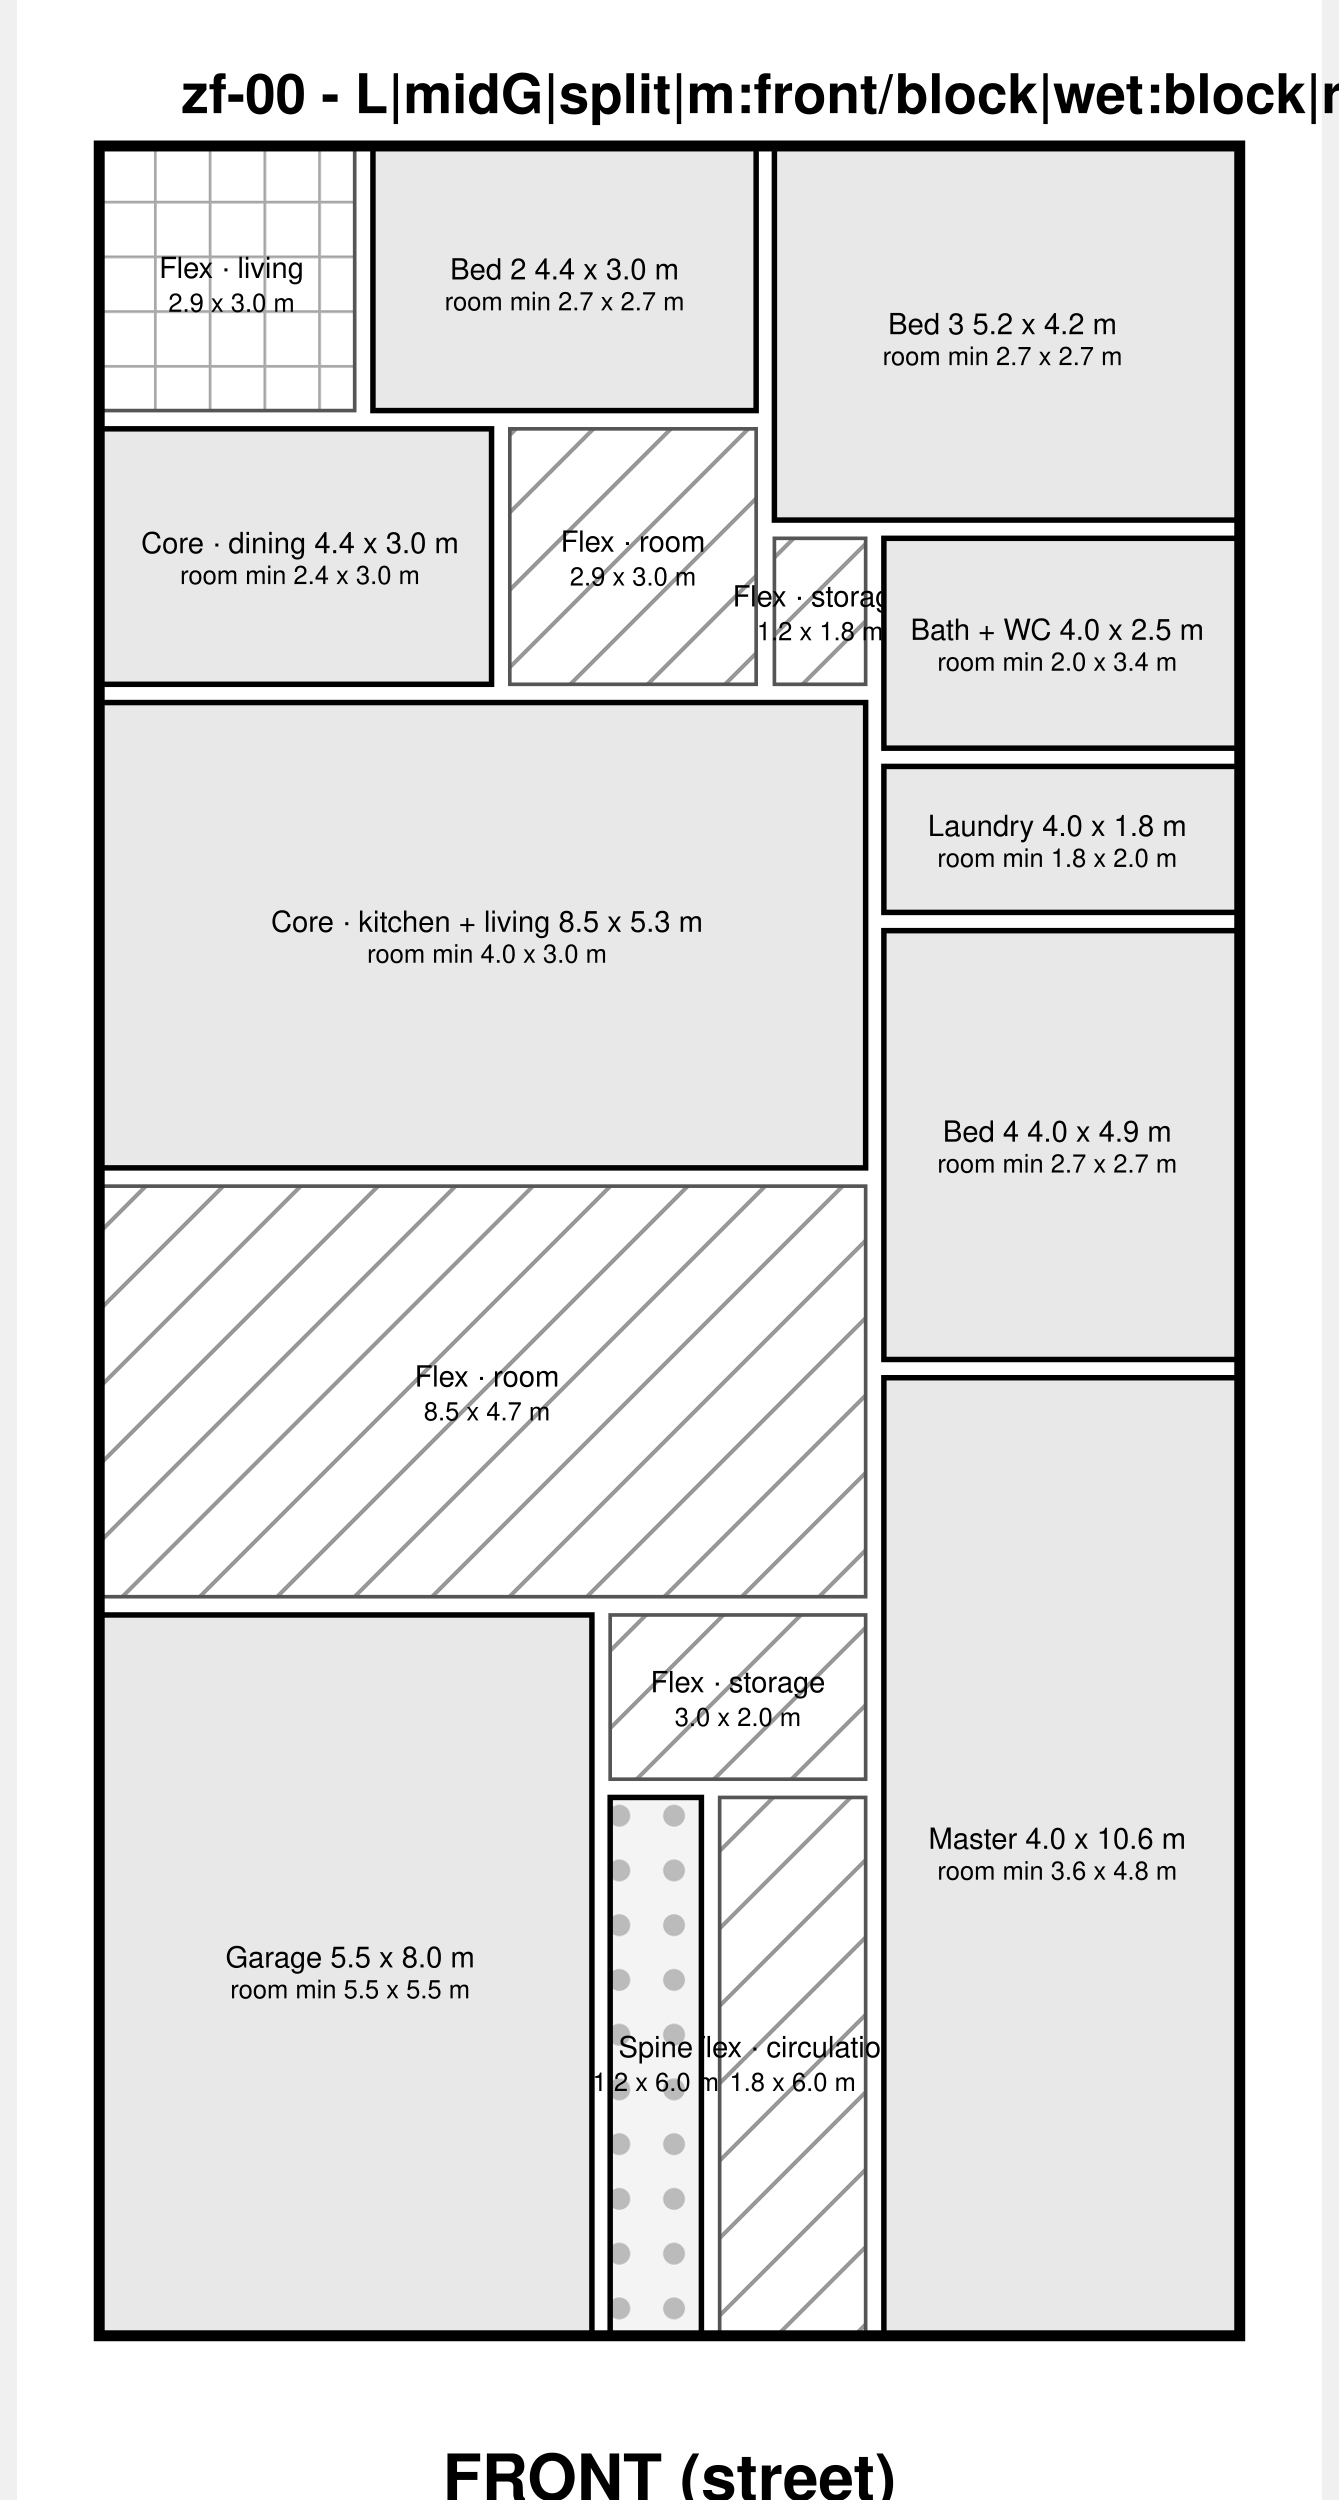
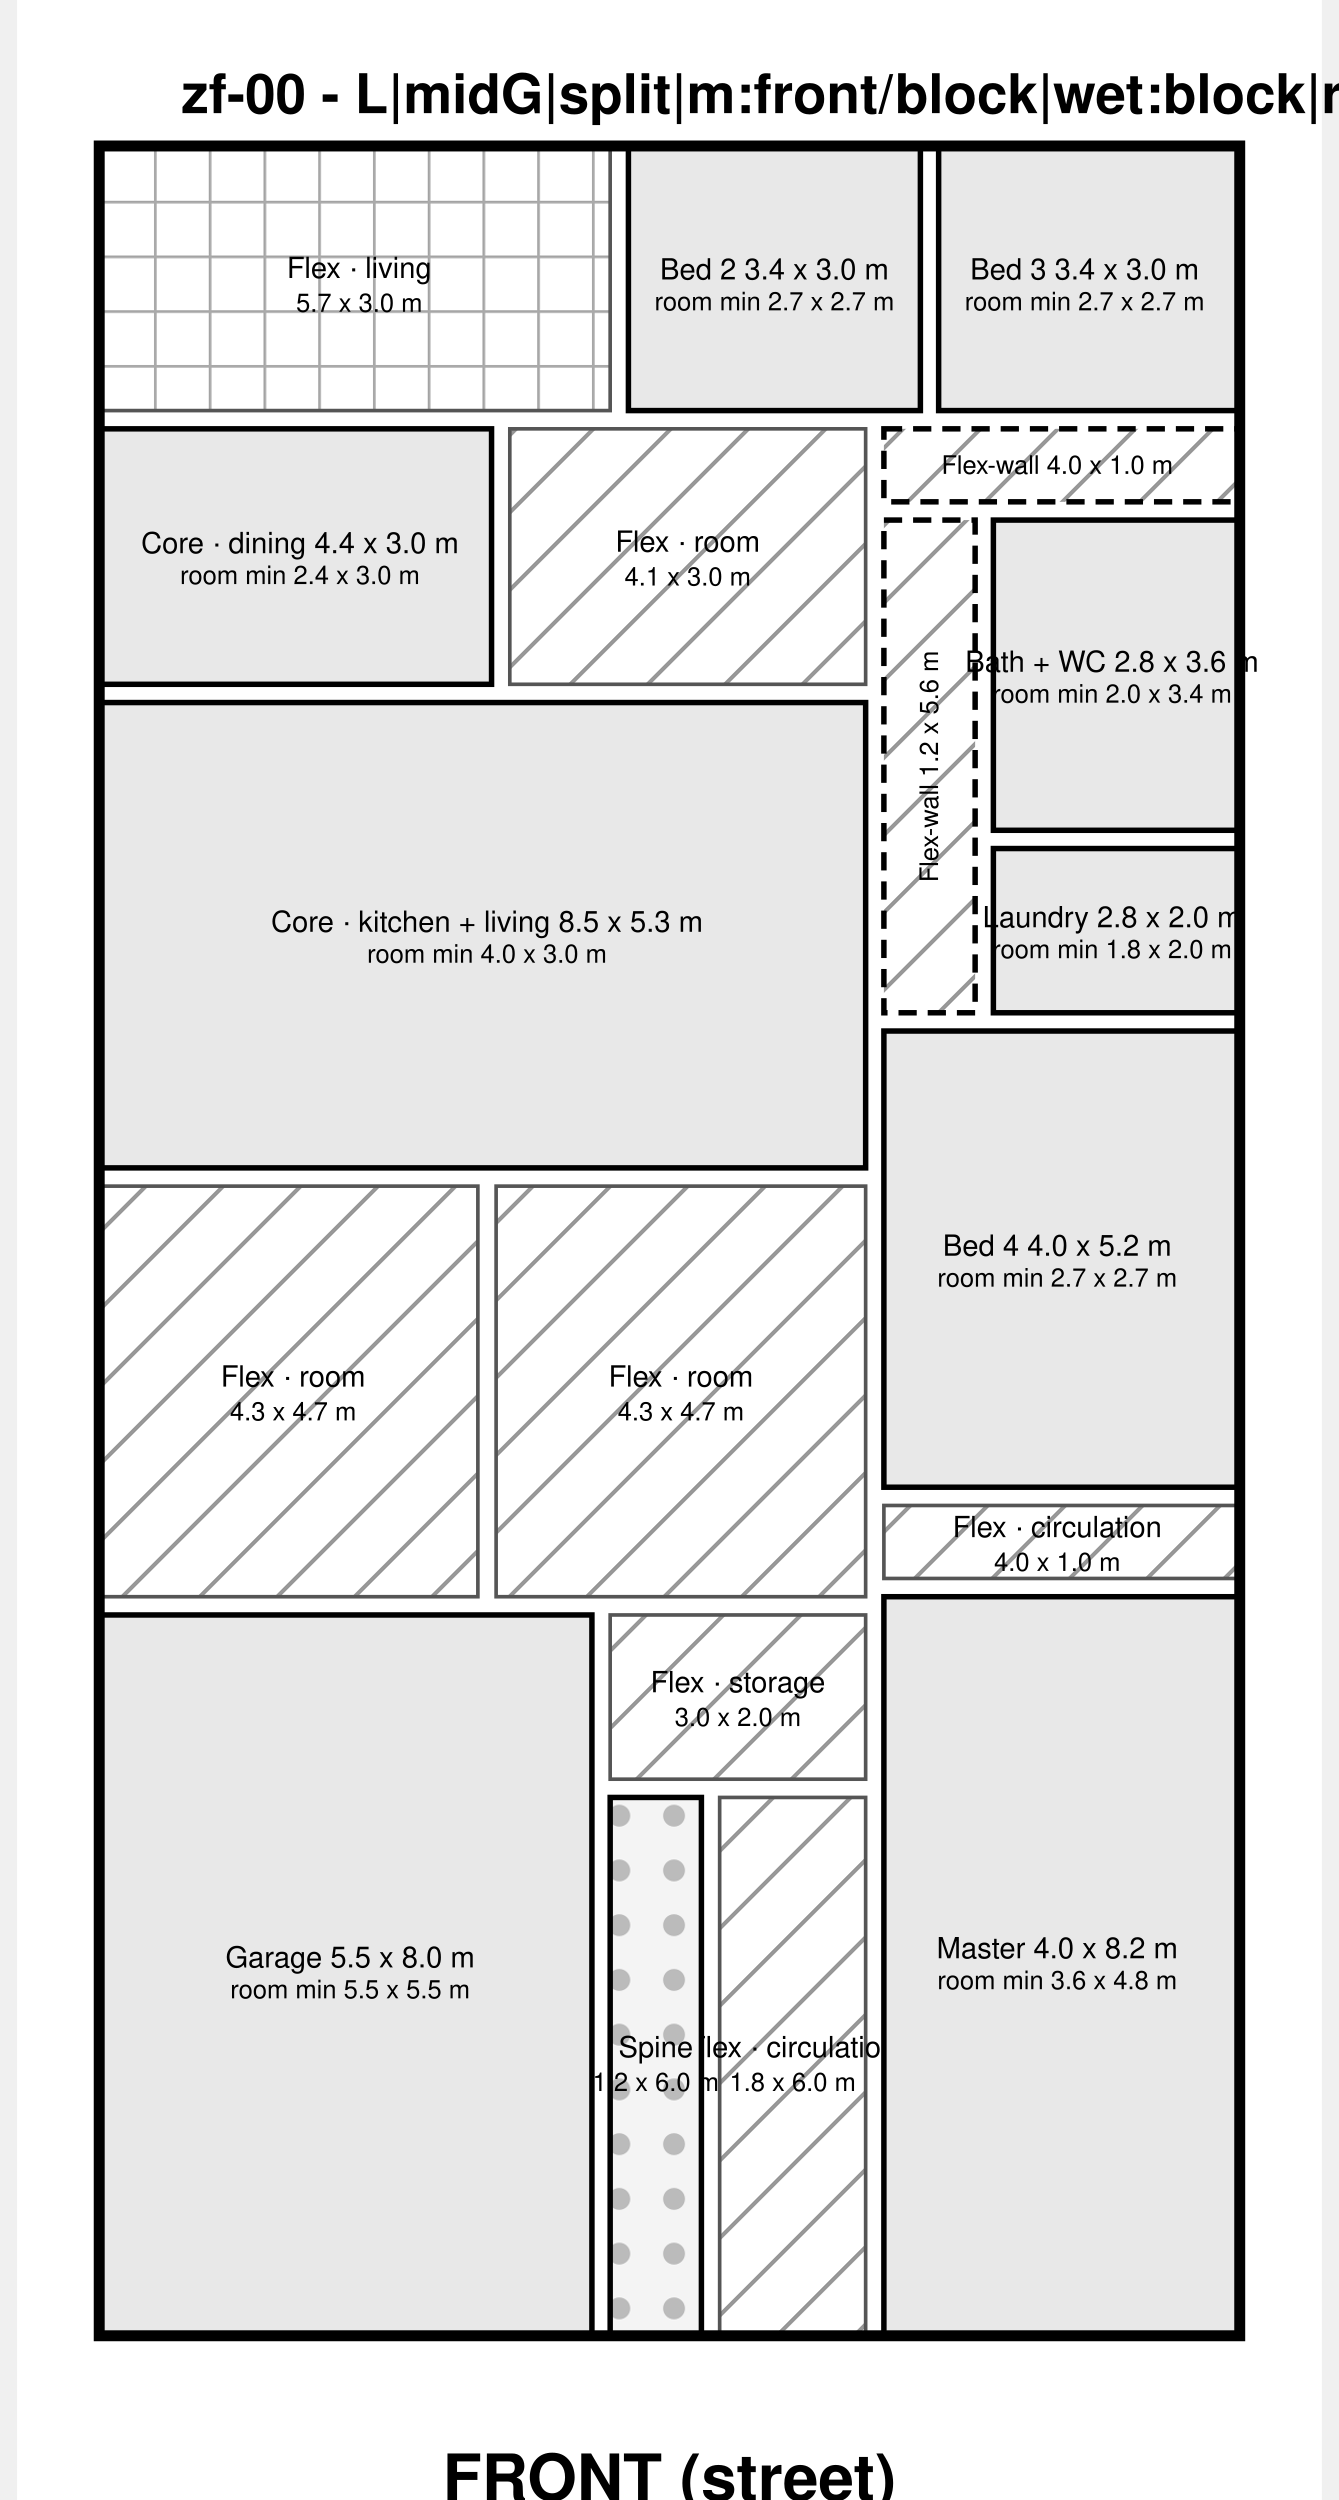
<svg xmlns="http://www.w3.org/2000/svg" width="715" height="1335" viewBox="-900 -1600 14300 27400" font-family="Helvetica, Arial, sans-serif" fill="#000">
  <defs>
    <pattern id="hatch" width="600" height="600" patternUnits="userSpaceOnUse" patternTransform="rotate(45)">
      <rect width="600" height="600" fill="#ffffff" />
      <line x1="0" y1="0" x2="0" y2="600" stroke="#999" stroke-width="90" />
    </pattern>
    <pattern id="hatch2" width="500" height="500" patternUnits="userSpaceOnUse" patternTransform="rotate(-45)">
      <rect width="500" height="500" fill="#ffffff" />
      <line x1="0" y1="0" x2="0" y2="500" stroke="#666" stroke-width="70" />
    </pattern>
    <pattern id="hatch3" width="600" height="600" patternUnits="userSpaceOnUse">
      <rect width="600" height="600" fill="#ffffff" />
      <line x1="0" y1="0" x2="0" y2="600" stroke="#aaa" stroke-width="60" />
      <line x1="0" y1="0" x2="600" y2="0" stroke="#aaa" stroke-width="60" />
    </pattern>
    <pattern id="dots" width="600" height="600" patternUnits="userSpaceOnUse">
      <rect width="600" height="600" fill="#f4f4f4" />
      <circle cx="300" cy="300" r="120" fill="#bbb" />
    </pattern>
  </defs>
  <rect x="-900" y="-1600" width="14300" height="27400" fill="#ffffff" />
-   <text x="900" y="-360" font-size="600" font-weight="bold">zf-00 - L|midG|split|m:front/block|wet:block|rr:FBFB|nofw|v2</text>
+   <text x="900" y="-360" font-size="600" font-weight="bold">zf-00 - L|midG|split|m:front/block|wet:block|rr:FBB|fw|v2</text>
  <g>
-     <rect x="0" y="0" width="2800" height="2900" fill="url(#hatch3)" stroke="#555" stroke-width="40" />
-     <text x="1450" y="1340" font-size="320" text-anchor="middle" dominant-baseline="middle">Flex · living</text>
-     <text x="1450" y="1724" font-size="280" text-anchor="middle" dominant-baseline="middle">2.9 x 3.0 m</text>
+     <rect x="0" y="0" width="5600" height="2900" fill="url(#hatch3)" stroke="#555" stroke-width="40" />
+     <text x="2850" y="1340" font-size="320" text-anchor="middle" dominant-baseline="middle">Flex · living</text>
+     <text x="2850" y="1724" font-size="280" text-anchor="middle" dominant-baseline="middle">5.7 x 3.0 m</text>
  </g>
  <g>
-     <rect x="4500" y="3100" width="2700" height="2800" fill="url(#hatch)" stroke="#555" stroke-width="40" />
-     <text x="5850" y="4340" font-size="320" text-anchor="middle" dominant-baseline="middle">Flex · room</text>
-     <text x="5850" y="4724" font-size="280" text-anchor="middle" dominant-baseline="middle">2.9 x 3.0 m</text>
+     <rect x="4500" y="3100" width="3900" height="2800" fill="url(#hatch)" stroke="#555" stroke-width="40" />
+     <text x="6450" y="4340" font-size="320" text-anchor="middle" dominant-baseline="middle">Flex · room</text>
+     <text x="6450" y="4724" font-size="280" text-anchor="middle" dominant-baseline="middle">4.1 x 3.0 m</text>
  </g>
  <g>
-     <rect x="7400" y="4300" width="1000" height="1600" fill="url(#hatch)" stroke="#555" stroke-width="40" />
-     <text x="7900" y="4940" font-size="320" text-anchor="middle" dominant-baseline="middle">Flex · storage</text>
-     <text x="7900" y="5324" font-size="280" text-anchor="middle" dominant-baseline="middle">1.2 x 1.8 m</text>
+     <rect x="0" y="11400" width="4150" height="4500" fill="url(#hatch)" stroke="#555" stroke-width="40" />
+     <text x="2125" y="13490" font-size="320" text-anchor="middle" dominant-baseline="middle">Flex · room</text>
+     <text x="2125" y="13874" font-size="280" text-anchor="middle" dominant-baseline="middle">4.3 x 4.7 m</text>
  </g>
  <g>
-     <rect x="0" y="11400" width="8400" height="4500" fill="url(#hatch)" stroke="#555" stroke-width="40" />
-     <text x="4250" y="13490" font-size="320" text-anchor="middle" dominant-baseline="middle">Flex · room</text>
-     <text x="4250" y="13874" font-size="280" text-anchor="middle" dominant-baseline="middle">8.5 x 4.7 m</text>
+     <rect x="4350" y="11400" width="4050" height="4500" fill="url(#hatch)" stroke="#555" stroke-width="40" />
+     <text x="6375" y="13490" font-size="320" text-anchor="middle" dominant-baseline="middle">Flex · room</text>
+     <text x="6375" y="13874" font-size="280" text-anchor="middle" dominant-baseline="middle">4.3 x 4.7 m</text>
+   </g>
+   <g>
+     <rect x="8600" y="14900" width="3900" height="800" fill="url(#hatch)" stroke="#555" stroke-width="40" />
+     <text x="10500" y="15140" font-size="320" text-anchor="middle" dominant-baseline="middle">Flex · circulation</text>
+     <text x="10500" y="15524" font-size="280" text-anchor="middle" dominant-baseline="middle">4.0 x 1.0 m</text>
  </g>
  <g>
    <rect x="5600" y="16100" width="2800" height="1800" fill="url(#hatch)" stroke="#555" stroke-width="40" />
    <text x="7000" y="16840" font-size="320" text-anchor="middle" dominant-baseline="middle">Flex · storage</text>
    <text x="7000" y="17224" font-size="280" text-anchor="middle" dominant-baseline="middle">3.0 x 2.0 m</text>
  </g>
  <g>
    <rect x="6800" y="18100" width="1600" height="5900" fill="url(#hatch)" stroke="#555" stroke-width="40" />
    <text x="7600" y="20840" font-size="320" text-anchor="middle" dominant-baseline="middle">Flex · circulation</text>
    <text x="7600" y="21224" font-size="280" text-anchor="middle" dominant-baseline="middle">1.8 x 6.0 m</text>
  </g>
  <g>
-     <rect x="3000" y="0" width="4200" height="2900" fill="#e8e8e8" stroke="#000" stroke-width="60" />
-     <text x="5100" y="1356" font-size="320" text-anchor="middle" dominant-baseline="middle">Bed 2 4.4 x 3.0 m</text>
-     <text x="5100" y="1708" font-size="280" text-anchor="middle" dominant-baseline="middle">room min 2.7 x 2.7 m</text>
+     <rect x="5800" y="0" width="3200" height="2900" fill="#e8e8e8" stroke="#000" stroke-width="60" />
+     <text x="7400" y="1356" font-size="320" text-anchor="middle" dominant-baseline="middle">Bed 2 3.4 x 3.0 m</text>
+     <text x="7400" y="1708" font-size="280" text-anchor="middle" dominant-baseline="middle">room min 2.7 x 2.7 m</text>
  </g>
  <g>
-     <rect x="7400" y="0" width="5100" height="4100" fill="#e8e8e8" stroke="#000" stroke-width="60" />
-     <text x="9900" y="1956" font-size="320" text-anchor="middle" dominant-baseline="middle">Bed 3 5.2 x 4.2 m</text>
-     <text x="9900" y="2308" font-size="280" text-anchor="middle" dominant-baseline="middle">room min 2.7 x 2.7 m</text>
+     <rect x="9200" y="0" width="3300" height="2900" fill="#e8e8e8" stroke="#000" stroke-width="60" />
+     <text x="10800" y="1356" font-size="320" text-anchor="middle" dominant-baseline="middle">Bed 3 3.4 x 3.0 m</text>
+     <text x="10800" y="1708" font-size="280" text-anchor="middle" dominant-baseline="middle">room min 2.7 x 2.7 m</text>
  </g>
  <g>
    <rect x="0" y="3100" width="4300" height="2800" fill="#e8e8e8" stroke="#000" stroke-width="60" />
    <text x="2200" y="4356" font-size="320" text-anchor="middle" dominant-baseline="middle">Core · dining 4.4 x 3.0 m</text>
    <text x="2200" y="4708" font-size="280" text-anchor="middle" dominant-baseline="middle">room min 2.4 x 3.0 m</text>
  </g>
  <g>
    <rect x="0" y="6100" width="8400" height="5100" fill="#e8e8e8" stroke="#000" stroke-width="60" />
    <text x="4250" y="8506" font-size="320" text-anchor="middle" dominant-baseline="middle">Core · kitchen + living 8.5 x 5.3 m</text>
    <text x="4250" y="8858" font-size="280" text-anchor="middle" dominant-baseline="middle">room min 4.0 x 3.0 m</text>
  </g>
  <g>
    <rect x="0" y="16100" width="5400" height="7900" fill="#e8e8e8" stroke="#000" stroke-width="60" />
    <text x="2750" y="19856" font-size="320" text-anchor="middle" dominant-baseline="middle">Garage 5.5 x 8.0 m</text>
    <text x="2750" y="20208" font-size="280" text-anchor="middle" dominant-baseline="middle">room min 5.5 x 5.5 m</text>
  </g>
  <g>
-     <rect x="8600" y="4300" width="3900" height="2300" fill="#e8e8e8" stroke="#000" stroke-width="60" />
-     <text x="10500" y="5306" font-size="320" text-anchor="middle" dominant-baseline="middle">Bath + WC 4.0 x 2.5 m</text>
-     <text x="10500" y="5658" font-size="280" text-anchor="middle" dominant-baseline="middle">room min 2.0 x 3.4 m</text>
+     <rect x="8600" y="3100" width="3900" height="800" fill="url(#hatch)" stroke="#000" stroke-width="60" stroke-dasharray="200 120" />
+     <text x="10500" y="3500" font-size="280" text-anchor="middle" dominant-baseline="middle">Flex-wall 4.0 x 1.0 m</text>
  </g>
  <g>
-     <rect x="8600" y="6800" width="3900" height="1600" fill="#e8e8e8" stroke="#000" stroke-width="60" />
-     <text x="10500" y="7456" font-size="320" text-anchor="middle" dominant-baseline="middle">Laundry 4.0 x 1.8 m</text>
-     <text x="10500" y="7808" font-size="280" text-anchor="middle" dominant-baseline="middle">room min 1.8 x 2.0 m</text>
+     <rect x="8600" y="4100" width="1000" height="5400" fill="url(#hatch)" stroke="#000" stroke-width="60" stroke-dasharray="200 120" />
+     <text transform="translate(9100 6800) rotate(-90)" font-size="280" text-anchor="middle" dominant-baseline="middle">Flex-wall 1.2 x 5.6 m</text>
  </g>
  <g>
-     <rect x="8600" y="8600" width="3900" height="4700" fill="#e8e8e8" stroke="#000" stroke-width="60" />
-     <text x="10500" y="10806" font-size="320" text-anchor="middle" dominant-baseline="middle">Bed 4 4.0 x 4.9 m</text>
-     <text x="10500" y="11158" font-size="280" text-anchor="middle" dominant-baseline="middle">room min 2.7 x 2.7 m</text>
+     <rect x="9800" y="4100" width="2700" height="3400" fill="#e8e8e8" stroke="#000" stroke-width="60" />
+     <text x="11100" y="5656" font-size="320" text-anchor="middle" dominant-baseline="middle">Bath + WC 2.8 x 3.6 m</text>
+     <text x="11100" y="6008" font-size="280" text-anchor="middle" dominant-baseline="middle">room min 2.0 x 3.4 m</text>
  </g>
  <g>
-     <rect x="8600" y="13500" width="3900" height="10500" fill="#e8e8e8" stroke="#000" stroke-width="60" />
-     <text x="10500" y="18556" font-size="320" text-anchor="middle" dominant-baseline="middle">Master 4.0 x 10.6 m</text>
-     <text x="10500" y="18908" font-size="280" text-anchor="middle" dominant-baseline="middle">room min 3.6 x 4.8 m</text>
+     <rect x="9800" y="7700" width="2700" height="1800" fill="#e8e8e8" stroke="#000" stroke-width="60" />
+     <text x="11100" y="8456" font-size="320" text-anchor="middle" dominant-baseline="middle">Laundry 2.8 x 2.0 m</text>
+     <text x="11100" y="8808" font-size="280" text-anchor="middle" dominant-baseline="middle">room min 1.8 x 2.0 m</text>
+   </g>
+   <g>
+     <rect x="8600" y="9700" width="3900" height="5000" fill="#e8e8e8" stroke="#000" stroke-width="60" />
+     <text x="10500" y="12056" font-size="320" text-anchor="middle" dominant-baseline="middle">Bed 4 4.0 x 5.2 m</text>
+     <text x="10500" y="12408" font-size="280" text-anchor="middle" dominant-baseline="middle">room min 2.7 x 2.7 m</text>
+   </g>
+   <g>
+     <rect x="8600" y="15900" width="3900" height="8100" fill="#e8e8e8" stroke="#000" stroke-width="60" />
+     <text x="10500" y="19756" font-size="320" text-anchor="middle" dominant-baseline="middle">Master 4.0 x 8.2 m</text>
+     <text x="10500" y="20108" font-size="280" text-anchor="middle" dominant-baseline="middle">room min 3.6 x 4.8 m</text>
  </g>
  <g>
    <rect x="5600" y="18100" width="1000" height="5900" fill="url(#dots)" stroke="#000" stroke-width="60" />
    <text x="6100" y="20840" font-size="320" text-anchor="middle" dominant-baseline="middle">Spine</text>
    <text x="6100" y="21224" font-size="280" text-anchor="middle" dominant-baseline="middle">1.2 x 6.0 m</text>
  </g>
  <rect x="0" y="0" width="12500" height="24000" fill="none" stroke="#000" stroke-width="120" />
  <text x="6250" y="25800" font-size="700" text-anchor="middle" font-weight="bold">FRONT (street)</text>
</svg>
